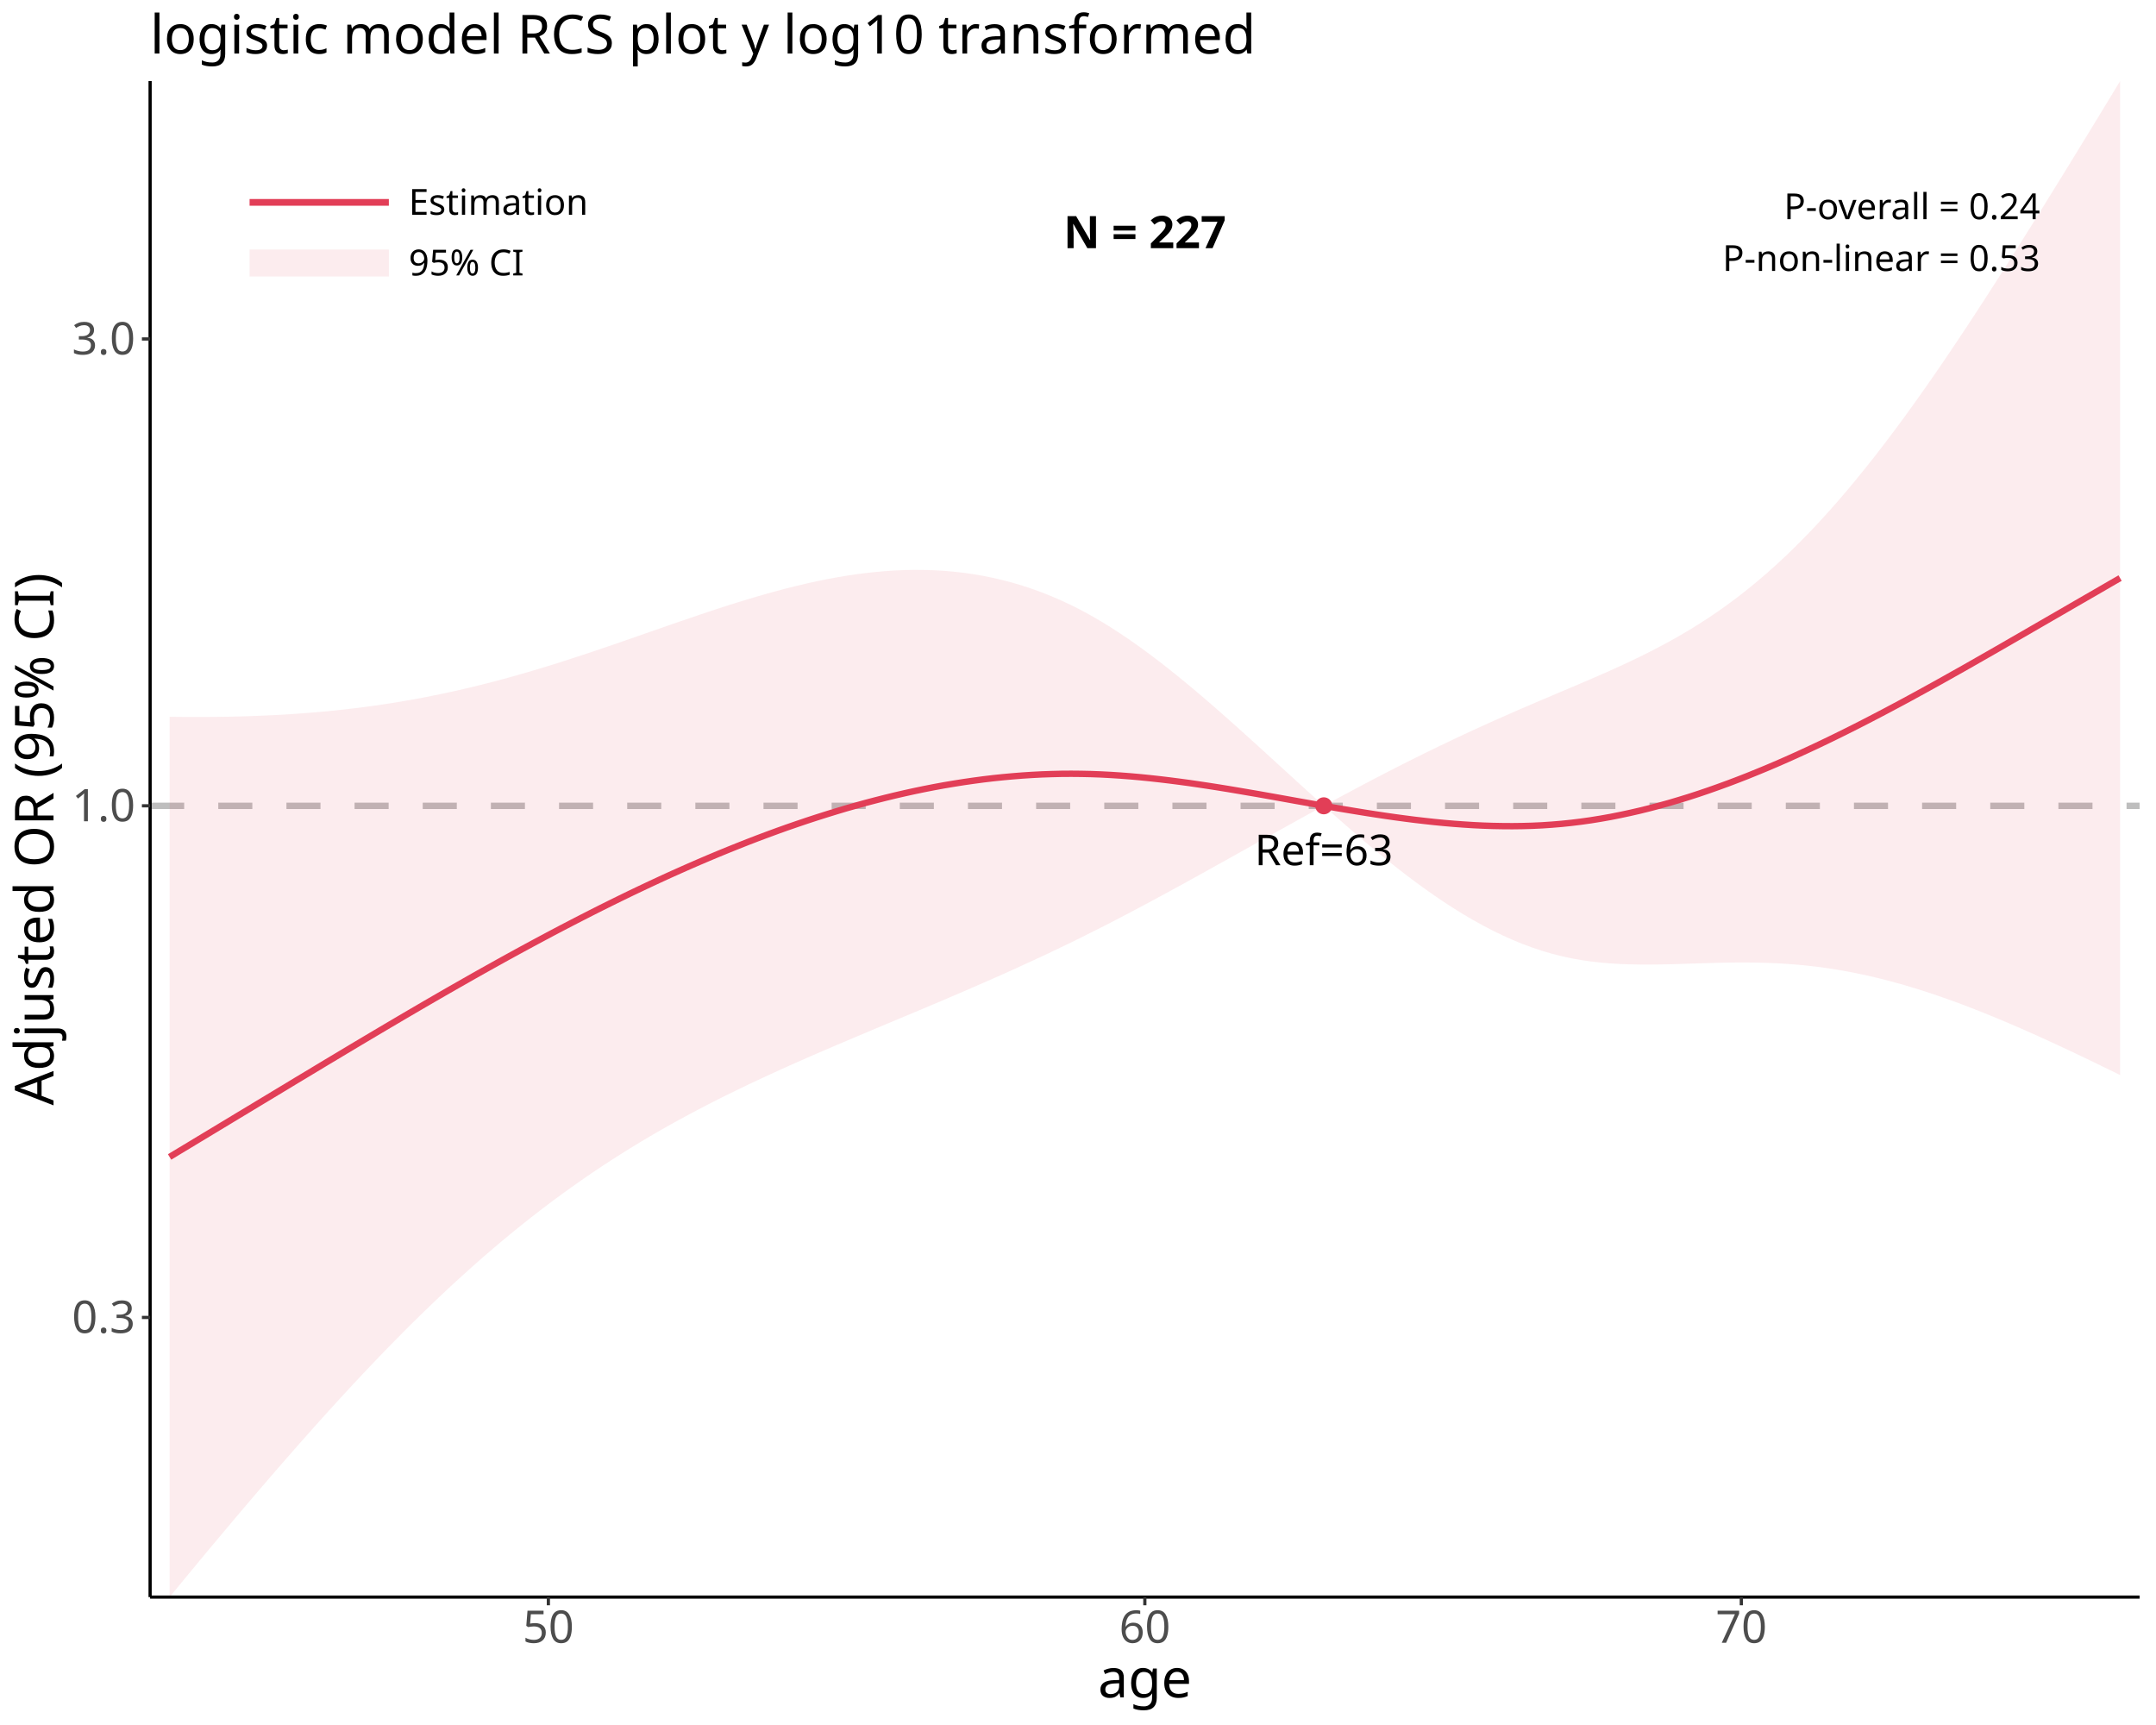
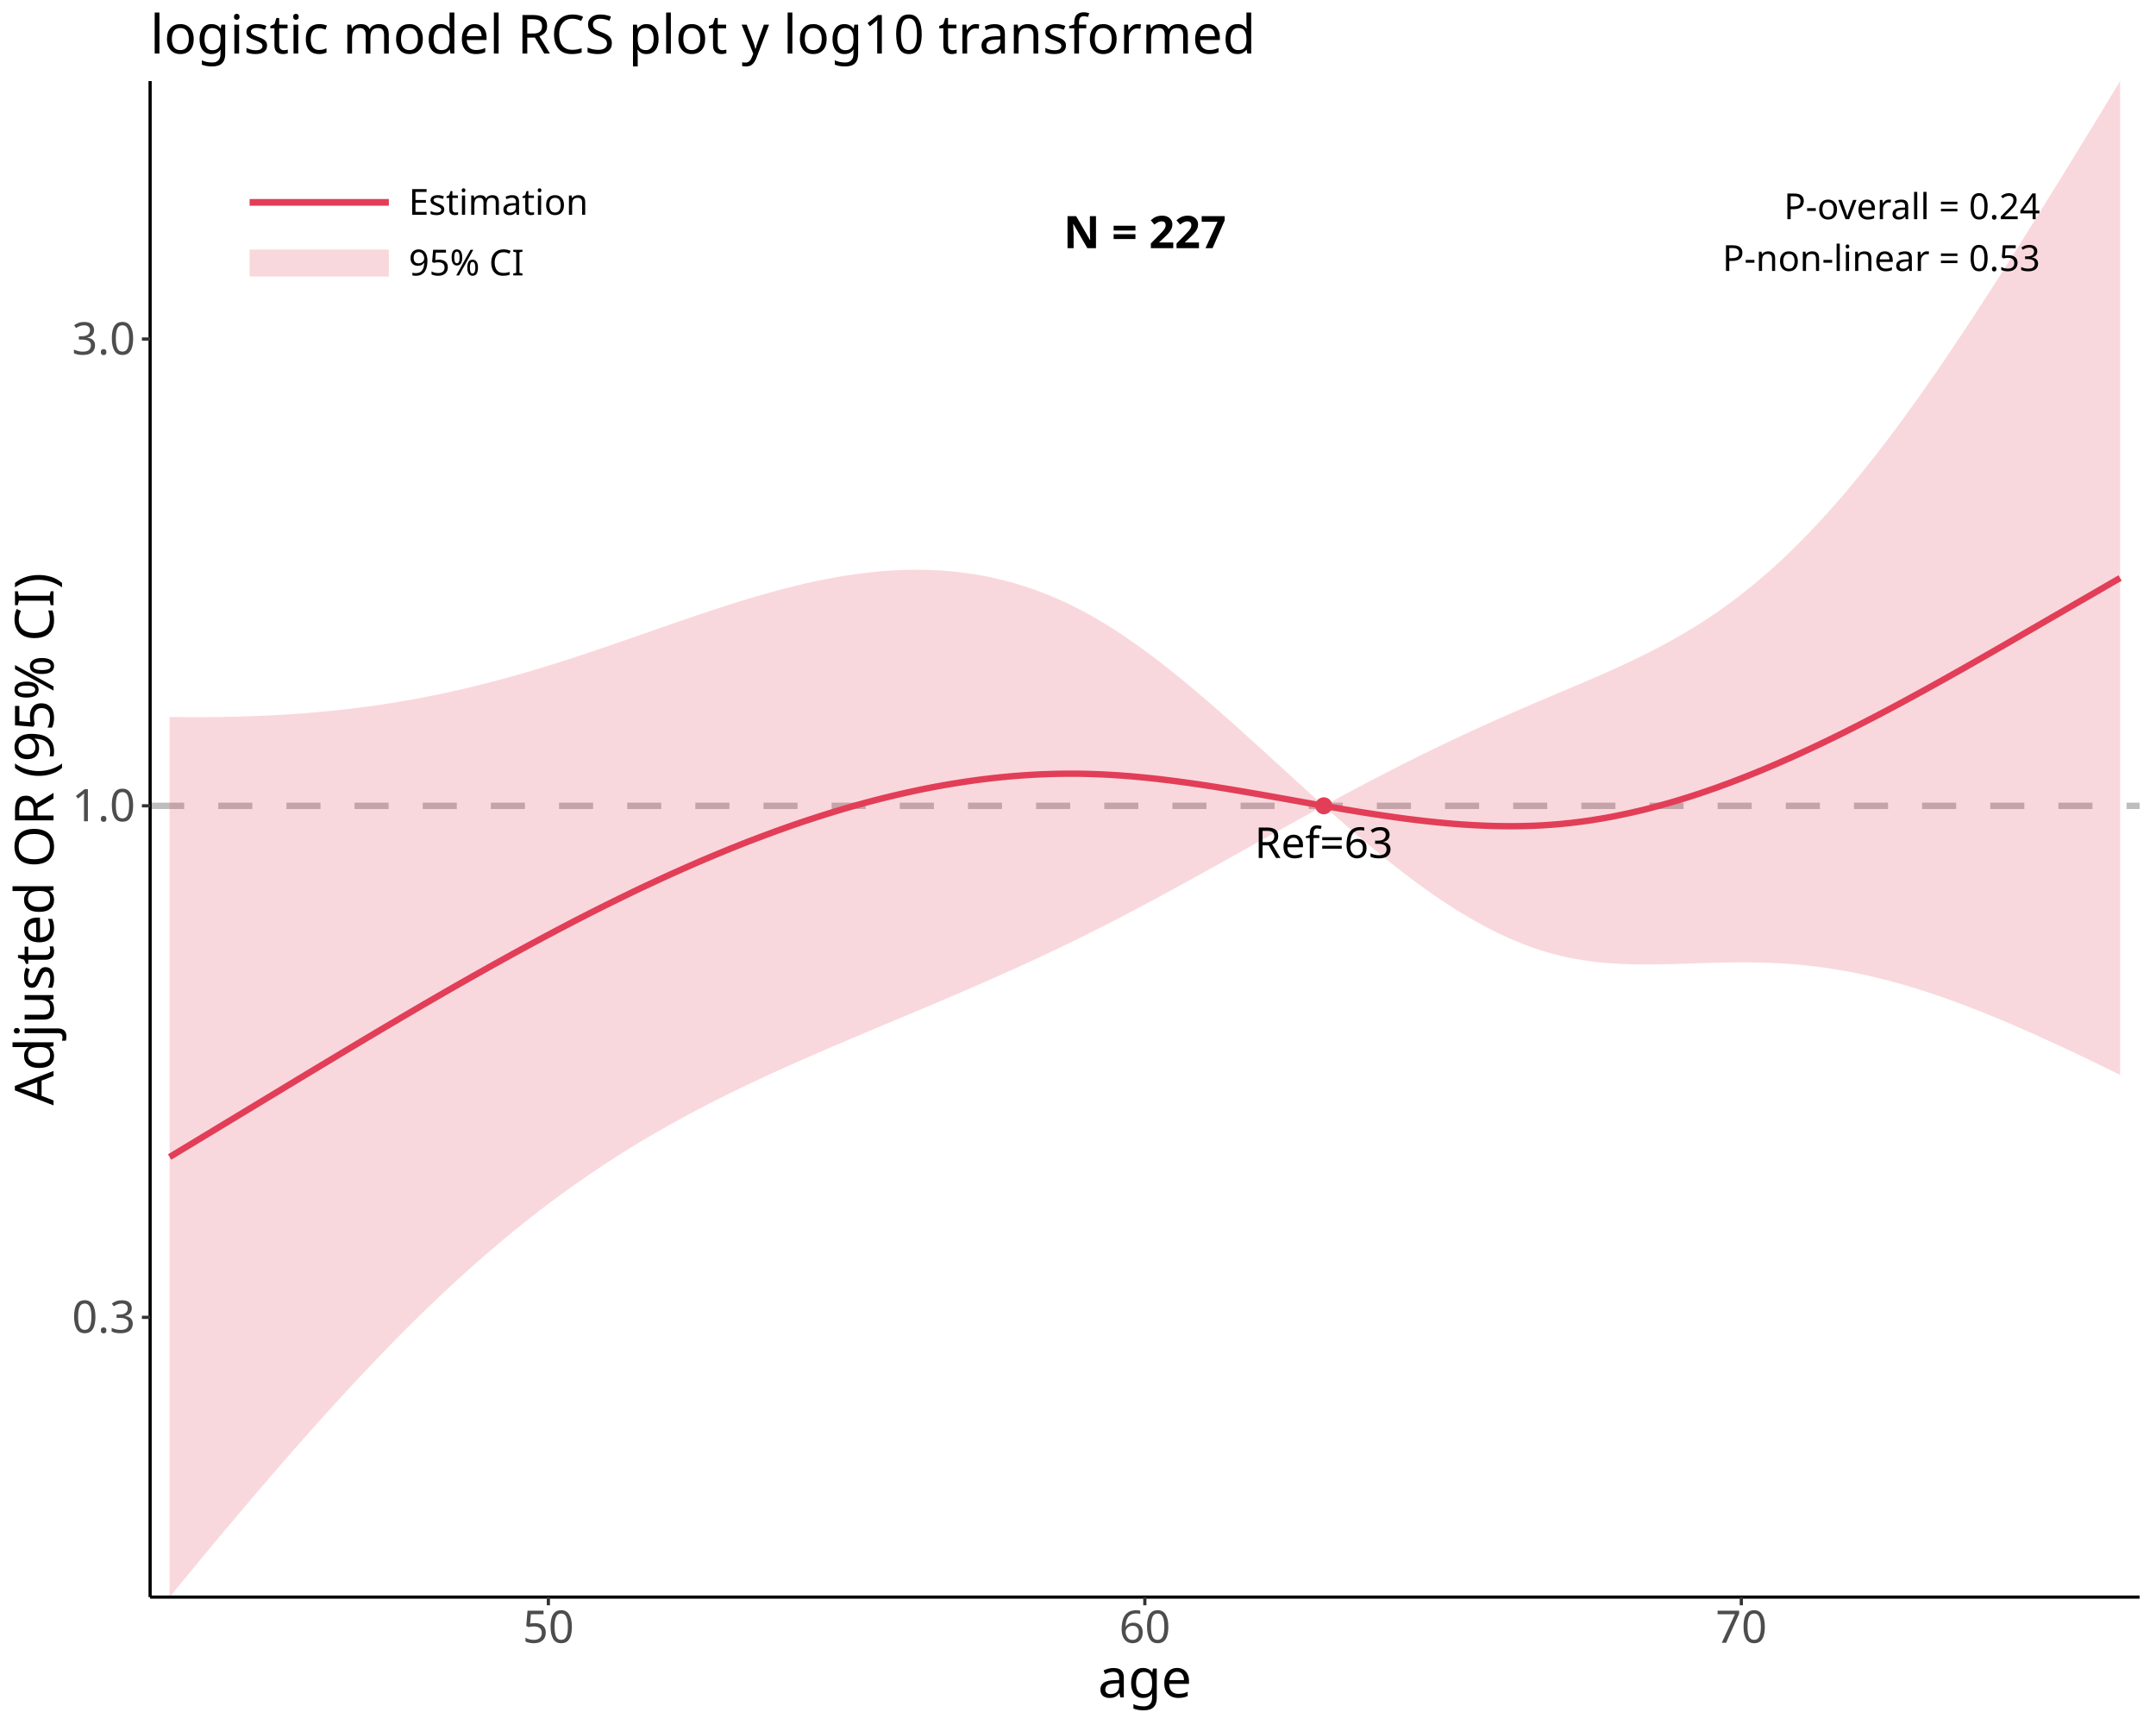
<svg xmlns="http://www.w3.org/2000/svg" class="svglite" data-engine-version="2.0" width="720.00pt" height="576.00pt" viewBox="0 0 720.00 576.00">
  <defs>
    <style type="text/css">
    .svglite line, .svglite polyline, .svglite polygon, .svglite path, .svglite rect, .svglite circle {
      fill: none;
      stroke: #000000;
      stroke-linecap: round;
      stroke-linejoin: round;
      stroke-miterlimit: 10.00;
    }
  </style>
  </defs>
  <rect width="100%" height="100%" style="stroke: none; fill: #FFFFFF;" />
  <defs>
    <clipPath id="cpMC4wMHw3MjAuMDB8MC4wMHw1NzYuMDA=">
      <rect x="0.00" y="0.00" width="720.00" height="576.00" />
    </clipPath>
  </defs>
  <g clip-path="url(#cpMC4wMHw3MjAuMDB8MC4wMHw1NzYuMDA=)">
    <rect x="0" y="0.00" width="720.00" height="576.00" style="stroke-width: 1.07; stroke: #FFFFFF; fill: #FFFFFF;" />
  </g>
  <defs>
    <clipPath id="cpNTAuMTN8NzE0LjUyfDI3LjA4fDUzMy4yOQ==">
      <rect x="50.13" y="27.08" width="664.39" height="506.20" />
    </clipPath>
  </defs>
  <g clip-path="url(#cpNTAuMTN8NzE0LjUyfDI3LjA4fDUzMy4yOQ==)">
    <rect x="50.13" y="27.08" width="664.39" height="506.20" style="stroke-width: 1.07; stroke: none; fill: #FFFFFF;" />
    <line x1="50.13" y1="269.07" x2="714.52" y2="269.07" style="stroke-width: 2.13; stroke: #BEBEBE; stroke-dasharray: 11.38,11.38; stroke-linecap: butt;" />
    <circle cx="442.08" cy="269.07" r="2.49" style="stroke-width: 0.71; stroke: #E23E57; fill: #E23E57;" />
-     <polygon points="56.64,239.35 59.91,239.39 63.19,239.41 66.46,239.41 69.73,239.40 73.01,239.37 76.28,239.32 79.55,239.24 82.83,239.15 86.10,239.03 89.37,238.89 92.65,238.73 95.92,238.54 99.19,238.32 102.47,238.08 105.74,237.81 109.01,237.52 112.29,237.19 115.56,236.83 118.83,236.45 122.11,236.03 125.38,235.58 128.65,235.10 131.93,234.59 135.20,234.04 138.47,233.46 141.74,232.85 145.02,232.20 148.29,231.53 151.56,230.82 154.84,230.07 158.11,229.30 161.38,228.49 164.66,227.65 167.93,226.78 171.20,225.88 174.48,224.95 177.75,223.99 181.02,223.01 184.30,222.01 187.57,220.98 190.84,219.92 194.12,218.85 197.39,217.77 200.66,216.66 203.94,215.55 207.21,214.42 210.48,213.29 213.75,212.15 217.03,211.00 220.30,209.86 223.57,208.72 226.85,207.59 230.12,206.47 233.39,205.36 236.67,204.26 239.94,203.18 243.21,202.12 246.49,201.09 249.76,200.09 253.03,199.12 256.31,198.18 259.58,197.28 262.85,196.42 266.13,195.60 269.40,194.83 272.67,194.11 275.95,193.44 279.22,192.83 282.49,192.27 285.77,191.78 289.04,191.36 292.31,191.00 295.58,190.71 298.86,190.49 302.13,190.35 305.40,190.29 308.68,190.32 311.95,190.42 315.22,190.61 318.50,190.89 321.77,191.26 325.04,191.73 328.32,192.29 331.59,192.95 334.86,193.72 338.14,194.58 341.41,195.56 344.68,196.64 347.96,197.83 351.23,199.13 354.50,200.55 357.78,202.09 361.05,203.75 364.32,205.53 367.59,207.42 370.87,209.43 374.14,211.55 377.41,213.76 380.69,216.08 383.96,218.48 387.23,220.96 390.51,223.52 393.78,226.15 397.05,228.84 400.33,231.59 403.60,234.39 406.87,237.24 410.15,240.13 413.42,243.05 416.69,245.99 419.97,248.96 423.24,251.94 426.51,254.93 429.79,257.92 433.06,260.91 436.33,263.88 439.61,266.84 442.88,268.64 446.15,266.86 449.42,265.10 452.70,263.35 455.97,261.62 459.24,259.90 462.52,258.20 465.79,256.52 469.06,254.86 472.34,253.22 475.61,251.60 478.88,250.00 482.16,248.42 485.43,246.86 488.70,245.32 491.98,243.80 495.25,242.31 498.52,240.83 501.80,239.38 505.07,237.94 508.34,236.51 511.62,235.10 514.89,233.71 518.16,232.32 521.43,230.93 524.71,229.55 527.98,228.15 531.25,226.75 534.53,225.33 537.80,223.88 541.07,222.40 544.35,220.87 547.62,219.30 550.89,217.67 554.17,215.98 557.44,214.22 560.71,212.38 563.99,210.45 567.26,208.43 570.53,206.32 573.81,204.10 577.08,201.77 580.35,199.33 583.63,196.76 586.90,194.08 590.17,191.28 593.45,188.34 596.72,185.29 599.99,182.10 603.26,178.79 606.54,175.36 609.81,171.80 613.08,168.12 616.36,164.32 619.63,160.40 622.90,156.37 626.18,152.24 629.45,148.00 632.72,143.66 636.00,139.22 639.27,134.69 642.54,130.08 645.82,125.39 649.09,120.62 652.36,115.78 655.64,110.87 658.91,105.90 662.18,100.88 665.46,95.80 668.73,90.68 672.00,85.52 675.27,80.32 678.55,75.09 681.82,69.83 685.09,64.55 688.37,59.25 691.64,53.93 694.91,48.59 698.19,43.24 701.46,37.87 704.73,32.48 708.01,27.08 708.01,358.98 704.73,357.37 701.46,355.77 698.19,354.18 694.91,352.61 691.64,351.06 688.37,349.52 685.09,348.01 681.82,346.51 678.55,345.04 675.27,343.59 672.00,342.17 668.73,340.78 665.46,339.42 662.18,338.09 658.91,336.80 655.64,335.54 652.36,334.33 649.09,333.16 645.82,332.03 642.54,330.96 639.27,329.93 636.00,328.95 632.72,328.03 629.45,327.16 626.18,326.35 622.90,325.60 619.63,324.91 616.36,324.29 613.08,323.72 609.81,323.22 606.54,322.79 603.26,322.41 599.99,322.10 596.72,321.85 593.45,321.65 590.17,321.52 586.90,321.43 583.63,321.39 580.35,321.39 577.08,321.42 573.81,321.49 570.53,321.58 567.26,321.68 563.99,321.78 560.71,321.89 557.44,321.98 554.17,322.05 550.89,322.08 547.62,322.07 544.35,322.01 541.07,321.89 537.80,321.69 534.53,321.41 531.25,321.04 527.98,320.57 524.71,319.98 521.43,319.27 518.16,318.43 514.89,317.47 511.62,316.37 508.34,315.15 505.07,313.80 501.80,312.33 498.52,310.75 495.25,309.04 491.98,307.23 488.70,305.31 485.43,303.28 482.16,301.16 478.88,298.94 475.61,296.63 472.34,294.24 469.06,291.76 465.79,289.22 462.52,286.60 459.24,283.92 455.97,281.19 452.70,278.40 449.42,275.56 446.15,272.69 442.88,269.78 439.61,270.42 436.33,272.22 433.06,274.02 429.79,275.84 426.51,277.66 423.24,279.48 419.97,281.31 416.69,283.14 413.42,284.97 410.15,286.80 406.87,288.62 403.60,290.44 400.33,292.26 397.05,294.07 393.78,295.87 390.51,297.65 387.23,299.43 383.96,301.20 380.69,302.94 377.41,304.68 374.14,306.39 370.87,308.09 367.59,309.76 364.32,311.41 361.05,313.04 357.78,314.65 354.50,316.23 351.23,317.80 347.96,319.34 344.68,320.86 341.41,322.36 338.14,323.85 334.86,325.32 331.59,326.77 328.32,328.21 325.04,329.64 321.77,331.06 318.50,332.46 315.22,333.86 311.95,335.25 308.68,336.63 305.40,338.01 302.13,339.38 298.86,340.75 295.58,342.12 292.31,343.50 289.04,344.87 285.77,346.25 282.49,347.64 279.22,349.03 275.95,350.43 272.67,351.84 269.40,353.27 266.13,354.71 262.85,356.17 259.58,357.65 256.31,359.15 253.03,360.67 249.76,362.21 246.49,363.79 243.21,365.39 239.94,367.02 236.67,368.68 233.39,370.38 230.12,372.12 226.85,373.89 223.57,375.70 220.30,377.56 217.03,379.46 213.75,381.41 210.48,383.40 207.21,385.44 203.94,387.53 200.66,389.68 197.39,391.87 194.12,394.12 190.84,396.43 187.57,398.79 184.30,401.20 181.02,403.68 177.75,406.21 174.48,408.80 171.20,411.45 167.93,414.15 164.66,416.91 161.38,419.73 158.11,422.61 154.84,425.55 151.56,428.53 148.29,431.58 145.02,434.68 141.74,437.83 138.47,441.03 135.20,444.28 131.93,447.59 128.65,450.94 125.38,454.33 122.11,457.77 118.83,461.26 115.56,464.78 112.29,468.35 109.01,471.95 105.74,475.58 102.47,479.26 99.19,482.96 95.92,486.69 92.65,490.45 89.37,494.24 86.10,498.05 82.83,501.88 79.55,505.74 76.28,509.62 73.01,513.52 69.73,517.43 66.46,521.37 63.19,525.33 59.91,529.30 56.64,533.29 " style="stroke-width: 0.00; stroke: none; stroke-linecap: butt; fill: #E23E57; fill-opacity: 0.10;" />
-     <polyline points="56.64,239.35 59.91,239.39 63.19,239.41 66.46,239.41 69.73,239.40 73.01,239.37 76.28,239.32 79.55,239.24 82.83,239.15 86.10,239.03 89.37,238.89 92.65,238.73 95.92,238.54 99.19,238.32 102.47,238.08 105.74,237.81 109.01,237.52 112.29,237.19 115.56,236.83 118.83,236.45 122.11,236.03 125.38,235.58 128.65,235.10 131.93,234.59 135.20,234.04 138.47,233.46 141.74,232.85 145.02,232.20 148.29,231.53 151.56,230.82 154.84,230.07 158.11,229.30 161.38,228.49 164.66,227.65 167.93,226.78 171.20,225.88 174.48,224.95 177.75,223.99 181.02,223.01 184.30,222.01 187.57,220.98 190.84,219.92 194.12,218.85 197.39,217.77 200.66,216.66 203.94,215.55 207.21,214.42 210.48,213.29 213.75,212.15 217.03,211.00 220.30,209.86 223.57,208.72 226.85,207.59 230.12,206.47 233.39,205.36 236.67,204.26 239.94,203.18 243.21,202.12 246.49,201.09 249.76,200.09 253.03,199.12 256.31,198.18 259.58,197.28 262.85,196.42 266.13,195.60 269.40,194.83 272.67,194.11 275.95,193.44 279.22,192.83 282.49,192.27 285.77,191.78 289.04,191.36 292.31,191.00 295.58,190.71 298.86,190.49 302.13,190.35 305.40,190.29 308.68,190.32 311.95,190.42 315.22,190.61 318.50,190.89 321.77,191.26 325.04,191.73 328.32,192.29 331.59,192.95 334.86,193.72 338.14,194.58 341.41,195.56 344.68,196.64 347.96,197.83 351.23,199.13 354.50,200.55 357.78,202.09 361.05,203.75 364.32,205.53 367.59,207.42 370.87,209.43 374.14,211.55 377.41,213.76 380.69,216.08 383.96,218.48 387.23,220.96 390.51,223.52 393.78,226.15 397.05,228.84 400.33,231.59 403.60,234.39 406.87,237.24 410.15,240.13 413.42,243.05 416.69,245.99 419.97,248.96 423.24,251.94 426.51,254.93 429.79,257.92 433.06,260.91 436.33,263.88 439.61,266.84 442.88,268.64 446.15,266.86 449.42,265.10 452.70,263.35 455.97,261.62 459.24,259.90 462.52,258.20 465.79,256.52 469.06,254.86 472.34,253.22 475.61,251.60 478.88,250.00 482.16,248.42 485.43,246.86 488.70,245.32 491.98,243.80 495.25,242.31 498.52,240.83 501.80,239.38 505.07,237.94 508.34,236.51 511.62,235.10 514.89,233.71 518.16,232.32 521.43,230.93 524.71,229.55 527.98,228.15 531.25,226.75 534.53,225.33 537.80,223.88 541.07,222.40 544.35,220.87 547.62,219.30 550.89,217.67 554.17,215.98 557.44,214.22 560.71,212.38 563.99,210.45 567.26,208.43 570.53,206.32 573.81,204.10 577.08,201.77 580.35,199.33 583.63,196.76 586.90,194.08 590.17,191.28 593.45,188.34 596.72,185.29 599.99,182.10 603.26,178.79 606.54,175.36 609.81,171.80 613.08,168.12 616.36,164.32 619.63,160.40 622.90,156.37 626.18,152.24 629.45,148.00 632.72,143.66 636.00,139.22 639.27,134.69 642.54,130.08 645.82,125.39 649.09,120.62 652.36,115.78 655.64,110.87 658.91,105.90 662.18,100.88 665.46,95.80 668.73,90.68 672.00,85.52 675.27,80.32 678.55,75.09 681.82,69.83 685.09,64.55 688.37,59.25 691.64,53.93 694.91,48.59 698.19,43.24 701.46,37.87 704.73,32.48 708.01,27.08 " style="stroke-width: 1.07; stroke: none; stroke-linecap: butt;" />
-     <polyline points="708.01,358.98 704.73,357.37 701.46,355.77 698.19,354.18 694.91,352.61 691.64,351.06 688.37,349.52 685.09,348.01 681.82,346.51 678.55,345.04 675.27,343.59 672.00,342.17 668.73,340.78 665.46,339.42 662.18,338.09 658.91,336.80 655.64,335.54 652.36,334.33 649.09,333.16 645.82,332.03 642.54,330.96 639.27,329.93 636.00,328.95 632.72,328.03 629.45,327.16 626.18,326.35 622.90,325.60 619.63,324.91 616.36,324.29 613.08,323.72 609.81,323.22 606.54,322.79 603.26,322.41 599.99,322.10 596.72,321.85 593.45,321.65 590.17,321.52 586.90,321.43 583.63,321.39 580.35,321.39 577.08,321.42 573.81,321.49 570.53,321.58 567.26,321.68 563.99,321.78 560.71,321.89 557.44,321.98 554.17,322.05 550.89,322.08 547.62,322.07 544.35,322.01 541.07,321.89 537.80,321.69 534.53,321.41 531.25,321.04 527.98,320.57 524.71,319.98 521.43,319.27 518.16,318.43 514.89,317.47 511.62,316.37 508.34,315.15 505.07,313.80 501.80,312.33 498.52,310.75 495.25,309.04 491.98,307.23 488.70,305.31 485.43,303.28 482.16,301.16 478.88,298.94 475.61,296.63 472.34,294.24 469.06,291.76 465.79,289.22 462.52,286.60 459.24,283.92 455.97,281.19 452.70,278.40 449.42,275.56 446.15,272.69 442.88,269.78 439.61,270.42 436.33,272.22 433.06,274.02 429.79,275.84 426.51,277.66 423.24,279.48 419.97,281.31 416.69,283.14 413.42,284.97 410.15,286.80 406.87,288.62 403.60,290.44 400.33,292.26 397.05,294.07 393.78,295.87 390.51,297.65 387.23,299.43 383.96,301.20 380.69,302.94 377.41,304.68 374.14,306.39 370.87,308.09 367.59,309.76 364.32,311.41 361.05,313.04 357.78,314.65 354.50,316.23 351.23,317.80 347.96,319.34 344.68,320.86 341.41,322.36 338.14,323.85 334.86,325.32 331.59,326.77 328.32,328.21 325.04,329.64 321.77,331.06 318.50,332.46 315.22,333.86 311.95,335.25 308.68,336.63 305.40,338.01 302.13,339.38 298.86,340.75 295.58,342.12 292.31,343.50 289.04,344.87 285.77,346.25 282.49,347.64 279.22,349.03 275.95,350.43 272.67,351.84 269.40,353.27 266.13,354.71 262.85,356.17 259.58,357.65 256.31,359.15 253.03,360.67 249.76,362.21 246.49,363.79 243.21,365.39 239.94,367.02 236.67,368.68 233.39,370.38 230.12,372.12 226.85,373.89 223.57,375.70 220.30,377.56 217.03,379.46 213.75,381.41 210.48,383.40 207.21,385.44 203.94,387.53 200.66,389.68 197.39,391.87 194.12,394.12 190.84,396.43 187.57,398.79 184.30,401.20 181.02,403.68 177.75,406.21 174.48,408.80 171.20,411.45 167.93,414.15 164.66,416.91 161.38,419.73 158.11,422.61 154.84,425.55 151.56,428.53 148.29,431.58 145.02,434.68 141.74,437.83 138.47,441.03 135.20,444.28 131.93,447.59 128.65,450.94 125.38,454.33 122.11,457.77 118.83,461.26 115.56,464.78 112.29,468.35 109.01,471.95 105.74,475.58 102.47,479.26 99.19,482.96 95.92,486.69 92.65,490.45 89.37,494.24 86.10,498.05 82.83,501.88 79.55,505.74 76.28,509.62 73.01,513.52 69.73,517.43 66.46,521.37 63.19,525.33 59.91,529.30 56.64,533.29 " style="stroke-width: 1.07; stroke: none; stroke-linecap: butt;" />
-     <text x="442.08" y="288.91" text-anchor="middle" style="font-size: 14.23px; font-family: sans;" textLength="46.28px" lengthAdjust="spacingAndGlyphs">Ref=63</text>
-     <polyline points="56.64,386.32 59.91,384.34 63.19,382.37 66.46,380.39 69.73,378.42 73.01,376.44 76.28,374.47 79.55,372.49 82.83,370.52 86.10,368.54 89.37,366.57 92.65,364.59 95.92,362.62 99.19,360.64 102.47,358.67 105.74,356.70 109.01,354.73 112.29,352.77 115.56,350.81 118.83,348.85 122.11,346.90 125.38,344.96 128.65,343.02 131.93,341.09 135.20,339.16 138.47,337.25 141.74,335.34 145.02,333.44 148.29,331.55 151.56,329.68 154.84,327.81 158.11,325.95 161.38,324.11 164.66,322.28 167.93,320.46 171.20,318.66 174.48,316.87 177.75,315.10 181.02,313.35 184.30,311.60 187.57,309.88 190.84,308.18 194.12,306.49 197.39,304.82 200.66,303.17 203.94,301.54 207.21,299.93 210.48,298.34 213.75,296.78 217.03,295.23 220.30,293.71 223.57,292.21 226.85,290.74 230.12,289.29 233.39,287.87 236.67,286.47 239.94,285.10 243.21,283.76 246.49,282.44 249.76,281.15 253.03,279.89 256.31,278.66 259.58,277.46 262.85,276.29 266.13,275.16 269.40,274.05 272.67,272.98 275.95,271.94 279.22,270.93 282.49,269.95 285.77,269.02 289.04,268.11 292.31,267.25 295.58,266.42 298.86,265.62 302.13,264.87 305.40,264.15 308.68,263.47 311.95,262.83 315.22,262.23 318.50,261.68 321.77,261.16 325.04,260.69 328.32,260.25 331.59,259.86 334.86,259.52 338.14,259.22 341.41,258.96 344.68,258.75 347.96,258.58 351.23,258.47 354.50,258.39 357.78,258.37 361.05,258.40 364.32,258.47 367.59,258.59 370.87,258.76 374.14,258.97 377.41,259.22 380.69,259.51 383.96,259.84 387.23,260.20 390.51,260.59 393.78,261.01 397.05,261.45 400.33,261.93 403.60,262.42 406.87,262.93 410.15,263.46 413.42,264.01 416.69,264.57 419.97,265.13 423.24,265.71 426.51,266.29 429.79,266.88 433.06,267.47 436.33,268.05 439.61,268.63 442.88,269.21 446.15,269.78 449.42,270.33 452.70,270.87 455.97,271.40 459.24,271.91 462.52,272.40 465.79,272.87 469.06,273.31 472.34,273.73 475.61,274.11 478.88,274.47 482.16,274.79 485.43,275.07 488.70,275.31 491.98,275.52 495.25,275.68 498.52,275.79 501.80,275.85 505.07,275.87 508.34,275.83 511.62,275.74 514.89,275.59 518.16,275.37 521.43,275.10 524.71,274.76 527.98,274.36 531.25,273.90 534.53,273.37 537.80,272.79 541.07,272.14 544.35,271.44 547.62,270.69 550.89,269.88 554.17,269.01 557.44,268.10 560.71,267.13 563.99,266.12 567.26,265.06 570.53,263.95 573.81,262.79 577.08,261.60 580.35,260.36 583.63,259.08 586.90,257.75 590.17,256.40 593.45,255.00 596.72,253.57 599.99,252.10 603.26,250.60 606.54,249.07 609.81,247.51 613.08,245.92 616.36,244.30 619.63,242.66 622.90,240.99 626.18,239.29 629.45,237.58 632.72,235.84 636.00,234.09 639.27,232.31 642.54,230.52 645.82,228.71 649.09,226.89 652.36,225.05 655.64,223.21 658.91,221.35 662.18,219.48 665.46,217.61 668.73,215.73 672.00,213.84 675.27,211.96 678.55,210.06 681.82,208.17 685.09,206.28 688.37,204.39 691.64,202.49 694.91,200.60 698.19,198.71 701.46,196.82 704.73,194.92 708.01,193.03 " style="stroke-width: 2.13; stroke: #E23E57; stroke-linecap: butt;" />
-     <text x="382.32" y="82.87" text-anchor="middle" style="font-size: 15.00px; font-weight: bold; font-family: sans;" textLength="52.97px" lengthAdjust="spacingAndGlyphs">N = 227</text>
+     <polygon points="56.64,239.41 59.91,239.44 63.19,239.46 66.46,239.46 69.73,239.45 73.01,239.41 76.28,239.36 79.55,239.28 82.83,239.18 86.10,239.06 89.37,238.92 92.65,238.75 95.92,238.56 99.19,238.34 102.47,238.09 105.74,237.82 109.01,237.51 112.29,237.18 115.56,236.82 118.83,236.43 122.11,236.01 125.38,235.55 128.65,235.07 131.93,234.55 135.20,234.00 138.47,233.42 141.74,232.80 145.02,232.15 148.29,231.47 151.56,230.75 154.84,230.01 158.11,229.22 161.38,228.41 164.66,227.57 167.93,226.70 171.20,225.79 174.48,224.86 177.75,223.90 181.02,222.92 184.30,221.91 187.57,220.87 190.84,219.82 194.12,218.75 197.39,217.66 200.66,216.55 203.94,215.43 207.21,214.31 210.48,213.17 213.75,212.03 217.03,210.89 220.30,209.75 223.57,208.61 226.85,207.47 230.12,206.35 233.39,205.24 236.67,204.14 239.94,203.07 243.21,202.01 246.49,200.98 249.76,199.98 253.03,199.01 256.31,198.07 259.58,197.17 262.85,196.32 266.13,195.50 269.40,194.73 272.67,194.02 275.95,193.35 279.22,192.74 282.49,192.19 285.77,191.70 289.04,191.28 292.31,190.93 295.58,190.64 298.86,190.43 302.13,190.29 305.40,190.24 308.68,190.26 311.95,190.37 315.22,190.56 318.50,190.85 321.77,191.22 325.04,191.69 328.32,192.26 331.59,192.92 334.86,193.69 338.14,194.56 341.41,195.54 344.68,196.62 347.96,197.82 351.23,199.12 354.50,200.55 357.78,202.08 361.05,203.74 364.32,205.52 367.59,207.42 370.87,209.43 374.14,211.55 377.41,213.77 380.69,216.08 383.96,218.48 387.23,220.96 390.51,223.52 393.78,226.15 397.05,228.85 400.33,231.60 403.60,234.40 406.87,237.25 410.15,240.14 413.42,243.05 416.69,246.00 419.97,248.97 423.24,251.95 426.51,254.93 429.79,257.92 433.06,260.91 436.33,263.88 439.61,266.84 442.88,268.63 446.15,266.86 449.42,265.10 452.70,263.36 455.97,261.63 459.24,259.92 462.52,258.22 465.79,256.54 469.06,254.88 472.34,253.24 475.61,251.62 478.88,250.03 482.16,248.45 485.43,246.89 488.70,245.36 491.98,243.84 495.25,242.35 498.52,240.88 501.80,239.42 505.07,237.99 508.34,236.56 511.62,235.16 514.89,233.76 518.16,232.37 521.43,230.99 524.71,229.60 527.98,228.21 531.25,226.81 534.53,225.39 537.80,223.94 541.07,222.46 544.35,220.93 547.62,219.36 550.89,217.73 554.17,216.04 557.44,214.27 560.71,212.43 563.99,210.50 567.26,208.48 570.53,206.37 573.81,204.15 577.08,201.81 580.35,199.37 583.63,196.81 586.90,194.12 590.17,191.31 593.45,188.38 596.72,185.32 599.99,182.13 603.26,178.82 606.54,175.38 609.81,171.82 613.08,168.14 616.36,164.34 619.63,160.42 622.90,156.39 626.18,152.25 629.45,148.01 632.72,143.67 636.00,139.23 639.27,134.71 642.54,130.09 645.82,125.40 649.09,120.63 652.36,115.78 655.64,110.88 658.91,105.91 662.18,100.88 665.46,95.81 668.73,90.68 672.00,85.52 675.27,80.32 678.55,75.09 681.82,69.83 685.09,64.55 688.37,59.25 691.64,53.93 694.91,48.59 698.19,43.24 701.46,37.87 704.73,32.48 708.01,27.08 708.01,358.93 704.73,357.32 701.46,355.72 698.19,354.13 694.91,352.57 691.64,351.02 688.37,349.48 685.09,347.97 681.82,346.47 678.55,345.00 675.27,343.56 672.00,342.14 668.73,340.75 665.46,339.39 662.18,338.06 658.91,336.77 655.64,335.52 652.36,334.30 649.09,333.13 645.82,332.01 642.54,330.93 639.27,329.90 636.00,328.92 632.72,328.00 629.45,327.14 626.18,326.33 622.90,325.58 619.63,324.89 616.36,324.26 613.08,323.70 609.81,323.20 606.54,322.76 603.26,322.39 599.99,322.07 596.72,321.82 593.45,321.63 590.17,321.49 586.90,321.40 583.63,321.35 580.35,321.35 577.08,321.39 573.81,321.45 570.53,321.54 567.26,321.64 563.99,321.75 560.71,321.85 557.44,321.94 554.17,322.01 550.89,322.04 547.62,322.03 544.35,321.97 541.07,321.85 537.80,321.66 534.53,321.38 531.25,321.00 527.98,320.53 524.71,319.94 521.43,319.23 518.16,318.40 514.89,317.43 511.62,316.34 508.34,315.12 505.07,313.77 501.80,312.30 498.52,310.72 495.25,309.02 491.98,307.20 488.70,305.28 485.43,303.26 482.16,301.14 478.88,298.92 475.61,296.61 472.34,294.22 469.06,291.75 465.79,289.20 462.52,286.59 459.24,283.91 455.97,281.18 452.70,278.39 449.42,275.56 446.15,272.69 442.88,269.78 439.61,270.42 436.33,272.21 433.06,274.01 429.79,275.82 426.51,277.64 423.24,279.46 419.97,281.29 416.69,283.11 413.42,284.94 410.15,286.76 406.87,288.59 403.60,290.41 400.33,292.22 397.05,294.02 393.78,295.82 390.51,297.61 387.23,299.38 383.96,301.14 380.69,302.89 377.41,304.62 374.14,306.33 370.87,308.03 367.59,309.70 364.32,311.35 361.05,312.98 357.78,314.59 354.50,316.17 351.23,317.73 347.96,319.27 344.68,320.79 341.41,322.30 338.14,323.78 334.86,325.25 331.59,326.70 328.32,328.14 325.04,329.57 321.77,330.99 318.50,332.39 315.22,333.79 311.95,335.18 308.68,336.56 305.40,337.94 302.13,339.31 298.86,340.68 295.58,342.05 292.31,343.43 289.04,344.80 285.77,346.18 282.49,347.57 279.22,348.96 275.95,350.36 272.67,351.78 269.40,353.21 266.13,354.65 262.85,356.11 259.58,357.58 256.31,359.08 253.03,360.60 249.76,362.15 246.49,363.72 243.21,365.32 239.94,366.95 236.67,368.62 233.39,370.31 230.12,372.05 226.85,373.82 223.57,375.63 220.30,377.49 217.03,379.39 213.75,381.33 210.48,383.32 207.21,385.36 203.94,387.45 200.66,389.60 197.39,391.79 194.12,394.04 190.84,396.34 187.57,398.70 184.30,401.12 181.02,403.59 177.75,406.12 174.48,408.71 171.20,411.35 167.93,414.06 164.66,416.82 161.38,419.64 158.11,422.51 154.84,425.45 151.56,428.44 148.29,431.48 145.02,434.58 141.74,437.73 138.47,440.93 135.20,444.18 131.93,447.49 128.65,450.84 125.38,454.24 122.11,457.68 118.83,461.16 115.56,464.69 112.29,468.26 109.01,471.86 105.74,475.50 102.47,479.18 99.19,482.88 95.92,486.62 92.65,490.38 89.37,494.18 86.10,497.99 82.83,501.83 79.55,505.70 76.28,509.58 73.01,513.48 69.73,517.41 66.46,521.35 63.19,525.31 59.91,529.29 56.64,533.29 " style="stroke-width: 0.00; stroke: none; stroke-linecap: butt; fill: #E23E57; fill-opacity: 0.20;" />
+     <polyline points="56.64,239.41 59.91,239.44 63.19,239.46 66.46,239.46 69.73,239.45 73.01,239.41 76.28,239.36 79.55,239.28 82.83,239.18 86.10,239.06 89.37,238.92 92.65,238.75 95.92,238.56 99.19,238.34 102.47,238.09 105.74,237.82 109.01,237.51 112.29,237.18 115.56,236.82 118.83,236.43 122.11,236.01 125.38,235.55 128.65,235.07 131.93,234.55 135.20,234.00 138.47,233.42 141.74,232.80 145.02,232.15 148.29,231.47 151.56,230.75 154.84,230.01 158.11,229.22 161.38,228.41 164.66,227.57 167.93,226.70 171.20,225.79 174.48,224.86 177.75,223.90 181.02,222.92 184.30,221.91 187.57,220.87 190.84,219.82 194.12,218.75 197.39,217.66 200.66,216.55 203.94,215.43 207.21,214.31 210.48,213.17 213.75,212.03 217.03,210.89 220.30,209.75 223.57,208.61 226.85,207.47 230.12,206.35 233.39,205.24 236.67,204.14 239.94,203.07 243.21,202.01 246.49,200.98 249.76,199.98 253.03,199.01 256.31,198.07 259.58,197.17 262.85,196.32 266.13,195.50 269.40,194.73 272.67,194.02 275.95,193.35 279.22,192.74 282.49,192.19 285.77,191.70 289.04,191.28 292.31,190.93 295.58,190.64 298.86,190.43 302.13,190.29 305.40,190.24 308.68,190.26 311.95,190.37 315.22,190.56 318.50,190.85 321.77,191.22 325.04,191.69 328.32,192.26 331.59,192.92 334.86,193.69 338.14,194.56 341.41,195.54 344.68,196.62 347.96,197.82 351.23,199.12 354.50,200.55 357.78,202.08 361.05,203.74 364.32,205.52 367.59,207.42 370.87,209.43 374.14,211.55 377.41,213.77 380.69,216.08 383.96,218.48 387.23,220.96 390.51,223.52 393.78,226.15 397.05,228.85 400.33,231.60 403.60,234.40 406.87,237.25 410.15,240.14 413.42,243.05 416.69,246.00 419.97,248.97 423.24,251.95 426.51,254.93 429.79,257.92 433.06,260.91 436.33,263.88 439.61,266.84 442.88,268.63 446.15,266.86 449.42,265.10 452.70,263.36 455.97,261.63 459.24,259.92 462.52,258.22 465.79,256.54 469.06,254.88 472.34,253.24 475.61,251.62 478.88,250.03 482.16,248.45 485.43,246.89 488.70,245.36 491.98,243.84 495.25,242.35 498.52,240.88 501.80,239.42 505.07,237.99 508.34,236.56 511.62,235.16 514.89,233.76 518.16,232.37 521.43,230.99 524.71,229.60 527.98,228.21 531.25,226.81 534.53,225.39 537.80,223.94 541.07,222.46 544.35,220.93 547.62,219.36 550.89,217.73 554.17,216.04 557.44,214.27 560.71,212.43 563.99,210.50 567.26,208.48 570.53,206.37 573.81,204.15 577.08,201.81 580.35,199.37 583.63,196.81 586.90,194.12 590.17,191.31 593.45,188.38 596.72,185.32 599.99,182.13 603.26,178.82 606.54,175.38 609.81,171.82 613.08,168.14 616.36,164.34 619.63,160.42 622.90,156.39 626.18,152.25 629.45,148.01 632.72,143.67 636.00,139.23 639.27,134.71 642.54,130.09 645.82,125.40 649.09,120.63 652.36,115.78 655.64,110.88 658.91,105.91 662.18,100.88 665.46,95.81 668.73,90.68 672.00,85.52 675.27,80.32 678.55,75.09 681.82,69.83 685.09,64.55 688.37,59.25 691.64,53.93 694.91,48.59 698.19,43.24 701.46,37.87 704.73,32.48 708.01,27.08 " style="stroke-width: 1.07; stroke: none; stroke-linecap: butt;" />
+     <polyline points="708.01,358.93 704.73,357.32 701.46,355.72 698.19,354.13 694.91,352.57 691.64,351.02 688.37,349.48 685.09,347.97 681.82,346.47 678.55,345.00 675.27,343.56 672.00,342.14 668.73,340.75 665.46,339.39 662.18,338.06 658.91,336.77 655.64,335.52 652.36,334.30 649.09,333.13 645.82,332.01 642.54,330.93 639.27,329.90 636.00,328.92 632.72,328.00 629.45,327.14 626.18,326.33 622.90,325.58 619.63,324.89 616.36,324.26 613.08,323.70 609.81,323.20 606.54,322.76 603.26,322.39 599.99,322.07 596.72,321.82 593.45,321.63 590.17,321.49 586.90,321.40 583.63,321.35 580.35,321.35 577.08,321.39 573.81,321.45 570.53,321.54 567.26,321.64 563.99,321.75 560.71,321.85 557.44,321.94 554.17,322.01 550.89,322.04 547.62,322.03 544.35,321.97 541.07,321.85 537.80,321.66 534.53,321.38 531.25,321.00 527.98,320.53 524.71,319.94 521.43,319.23 518.16,318.40 514.89,317.43 511.62,316.34 508.34,315.12 505.07,313.77 501.80,312.30 498.52,310.72 495.25,309.02 491.98,307.20 488.70,305.28 485.43,303.26 482.16,301.14 478.88,298.92 475.61,296.61 472.34,294.22 469.06,291.75 465.79,289.20 462.52,286.59 459.24,283.91 455.97,281.18 452.70,278.39 449.42,275.56 446.15,272.69 442.88,269.78 439.61,270.42 436.33,272.21 433.06,274.01 429.79,275.82 426.51,277.64 423.24,279.46 419.97,281.29 416.69,283.11 413.42,284.94 410.15,286.76 406.87,288.59 403.60,290.41 400.33,292.22 397.05,294.02 393.78,295.82 390.51,297.61 387.23,299.38 383.96,301.14 380.69,302.89 377.41,304.62 374.14,306.33 370.87,308.03 367.59,309.70 364.32,311.35 361.05,312.98 357.78,314.59 354.50,316.17 351.23,317.73 347.96,319.27 344.68,320.79 341.41,322.30 338.14,323.78 334.86,325.25 331.59,326.70 328.32,328.14 325.04,329.57 321.77,330.99 318.50,332.39 315.22,333.79 311.95,335.18 308.68,336.56 305.40,337.94 302.13,339.31 298.86,340.68 295.58,342.05 292.31,343.43 289.04,344.80 285.77,346.18 282.49,347.57 279.22,348.96 275.95,350.36 272.67,351.78 269.40,353.21 266.13,354.65 262.85,356.11 259.58,357.58 256.31,359.08 253.03,360.60 249.76,362.15 246.49,363.72 243.21,365.32 239.94,366.95 236.67,368.62 233.39,370.31 230.12,372.05 226.85,373.82 223.57,375.63 220.30,377.49 217.03,379.39 213.75,381.33 210.48,383.32 207.21,385.36 203.94,387.45 200.66,389.60 197.39,391.79 194.12,394.04 190.84,396.34 187.57,398.70 184.30,401.12 181.02,403.59 177.75,406.12 174.48,408.71 171.20,411.35 167.93,414.06 164.66,416.82 161.38,419.64 158.11,422.51 154.84,425.45 151.56,428.44 148.29,431.48 145.02,434.58 141.74,437.73 138.47,440.93 135.20,444.18 131.93,447.49 128.65,450.84 125.38,454.24 122.11,457.68 118.83,461.16 115.56,464.69 112.29,468.26 109.01,471.86 105.74,475.50 102.47,479.18 99.19,482.88 95.92,486.62 92.65,490.38 89.37,494.18 86.10,497.99 82.83,501.83 79.55,505.70 76.28,509.58 73.01,513.48 69.73,517.41 66.46,521.35 63.19,525.31 59.91,529.29 56.64,533.29 " style="stroke-width: 1.07; stroke: none; stroke-linecap: butt;" />
+     <polyline points="56.64,386.35 59.91,384.37 63.19,382.39 66.46,380.41 69.73,378.43 73.01,376.45 76.28,374.47 79.55,372.49 82.83,370.51 86.10,368.53 89.37,366.55 92.65,364.57 95.92,362.59 99.19,360.61 102.47,358.63 105.74,356.66 109.01,354.69 112.29,352.72 115.56,350.76 118.83,348.80 122.11,346.84 125.38,344.89 128.65,342.95 131.93,341.02 135.20,339.09 138.47,337.17 141.74,335.26 145.02,333.36 148.29,331.47 151.56,329.59 154.84,327.73 158.11,325.87 161.38,324.03 164.66,322.19 167.93,320.38 171.20,318.57 174.48,316.78 177.75,315.01 181.02,313.25 184.30,311.51 187.57,309.79 190.84,308.08 194.12,306.39 197.39,304.72 200.66,303.07 203.94,301.44 207.21,299.84 210.48,298.25 213.75,296.68 217.03,295.14 220.30,293.62 223.57,292.12 226.85,290.65 230.12,289.20 233.39,287.78 236.67,286.38 239.94,285.01 243.21,283.67 246.49,282.35 249.76,281.06 253.03,279.81 256.31,278.58 259.58,277.38 262.85,276.21 266.13,275.07 269.40,273.97 272.67,272.90 275.95,271.86 279.22,270.85 282.49,269.88 285.77,268.94 289.04,268.04 292.31,267.18 295.58,266.35 298.86,265.56 302.13,264.80 305.40,264.09 308.68,263.41 311.95,262.77 315.22,262.18 318.50,261.62 321.77,261.11 325.04,260.63 328.32,260.20 331.59,259.81 334.86,259.47 338.14,259.17 341.41,258.92 344.68,258.71 347.96,258.54 351.23,258.43 354.50,258.36 357.78,258.34 361.05,258.36 364.32,258.44 367.59,258.56 370.87,258.73 374.14,258.94 377.41,259.19 380.69,259.49 383.96,259.81 387.23,260.17 390.51,260.57 393.78,260.99 397.05,261.44 400.33,261.91 403.60,262.40 406.87,262.92 410.15,263.45 413.42,264.00 416.69,264.56 419.97,265.13 423.24,265.70 426.51,266.29 429.79,266.87 433.06,267.46 436.33,268.05 439.61,268.63 442.88,269.21 446.15,269.77 449.42,270.33 452.70,270.88 455.97,271.40 459.24,271.91 462.52,272.40 465.79,272.87 469.06,273.32 472.34,273.73 475.61,274.12 478.88,274.47 482.16,274.79 485.43,275.08 488.70,275.32 491.98,275.52 495.25,275.68 498.52,275.80 501.80,275.86 505.07,275.88 508.34,275.84 511.62,275.75 514.89,275.60 518.16,275.38 521.43,275.11 524.71,274.77 527.98,274.37 531.25,273.91 534.53,273.38 537.80,272.80 541.07,272.15 544.35,271.45 547.62,270.70 550.89,269.89 554.17,269.02 557.44,268.11 560.71,267.14 563.99,266.13 567.26,265.06 570.53,263.95 573.81,262.80 577.08,261.60 580.35,260.36 583.63,259.08 586.90,257.76 590.17,256.40 593.45,255.00 596.72,253.57 599.99,252.10 603.26,250.60 606.54,249.07 609.81,247.51 613.08,245.92 616.36,244.30 619.63,242.65 622.90,240.98 626.18,239.29 629.45,237.57 632.72,235.84 636.00,234.08 639.27,232.30 642.54,230.51 645.82,228.70 649.09,226.88 652.36,225.04 655.64,223.20 658.91,221.34 662.18,219.47 665.46,217.60 668.73,215.72 672.00,213.83 675.27,211.94 678.55,210.05 681.82,208.15 685.09,206.26 688.37,204.37 691.64,202.47 694.91,200.58 698.19,198.69 701.46,196.79 704.73,194.90 708.01,193.01 " style="stroke-width: 2.13; stroke: #E23E57; stroke-linecap: butt;" />
+     <text x="442.08" y="286.48" text-anchor="middle" style="font-size: 14.23px; font-family: sans;" textLength="46.28px" lengthAdjust="spacingAndGlyphs">Ref=63</text>
+     <text x="681.30" y="73.19" text-anchor="end" style="font-size: 12.00px; font-family: sans;" textLength="84.39px" lengthAdjust="spacingAndGlyphs">P-overall = 0.24</text>
+     <text x="681.30" y="90.47" text-anchor="end" style="font-size: 12.00px; font-family: sans;" textLength="102.41px" lengthAdjust="spacingAndGlyphs">P-non-linear = 0.53</text>
    <line x1="83.35" y1="67.58" x2="129.86" y2="67.58" style="stroke-width: 2.25; stroke: #E23E57; stroke-linecap: butt;" />
-     <line x1="83.35" y1="87.83" x2="129.86" y2="87.83" style="stroke-width: 9.00; stroke: #E23E57; stroke-opacity: 0.098; stroke-linecap: butt;" />
+     <line x1="83.35" y1="87.83" x2="129.86" y2="87.83" style="stroke-width: 9.00; stroke: #E23E57; stroke-opacity: 0.20; stroke-linecap: butt;" />
    <text x="136.50" y="71.71" style="font-size: 12.00px; font-family: sans;" textLength="56.03px" lengthAdjust="spacingAndGlyphs">Estimation</text>
    <text x="136.50" y="91.96" style="font-size: 12.00px; font-family: sans;" textLength="39.36px" lengthAdjust="spacingAndGlyphs">95% CI</text>
-     <text x="681.30" y="73.19" text-anchor="end" style="font-size: 12.00px; font-family: sans;" textLength="84.39px" lengthAdjust="spacingAndGlyphs">P-overall = 0.24</text>
-     <text x="681.30" y="90.47" text-anchor="end" style="font-size: 12.00px; font-family: sans;" textLength="102.41px" lengthAdjust="spacingAndGlyphs">P-non-linear = 0.53</text>
+     <text x="382.32" y="82.87" text-anchor="middle" style="font-size: 15.00px; font-weight: bold; font-family: sans;" textLength="52.97px" lengthAdjust="spacingAndGlyphs">N = 227</text>
  </g>
  <g clip-path="url(#cpMC4wMHw3MjAuMDB8MC4wMHw1NzYuMDA=)">
    <polyline points="50.13,533.29 50.13,27.08 " style="stroke-width: 1.07; stroke-linecap: butt;" />
-     <text x="45.20" y="445.07" text-anchor="end" style="font-size: 15.00px; fill: #4D4D4D; font-family: sans;" textLength="20.85px" lengthAdjust="spacingAndGlyphs">0.3</text>
+     <text x="45.20" y="445.03" text-anchor="end" style="font-size: 15.00px; fill: #4D4D4D; font-family: sans;" textLength="20.85px" lengthAdjust="spacingAndGlyphs">0.3</text>
    <text x="45.20" y="274.23" text-anchor="end" style="font-size: 15.00px; fill: #4D4D4D; font-family: sans;" textLength="20.85px" lengthAdjust="spacingAndGlyphs">1.0</text>
-     <text x="45.20" y="118.34" text-anchor="end" style="font-size: 15.00px; fill: #4D4D4D; font-family: sans;" textLength="20.85px" lengthAdjust="spacingAndGlyphs">3.0</text>
-     <polyline points="47.39,439.91 50.13,439.91 " style="stroke-width: 1.07; stroke: #333333; stroke-linecap: butt;" />
+     <text x="45.20" y="118.37" text-anchor="end" style="font-size: 15.00px; fill: #4D4D4D; font-family: sans;" textLength="20.85px" lengthAdjust="spacingAndGlyphs">3.0</text>
+     <polyline points="47.39,439.87 50.13,439.87 " style="stroke-width: 1.07; stroke: #333333; stroke-linecap: butt;" />
    <polyline points="47.39,269.07 50.13,269.07 " style="stroke-width: 1.07; stroke: #333333; stroke-linecap: butt;" />
-     <polyline points="47.39,113.18 50.13,113.18 " style="stroke-width: 1.07; stroke: #333333; stroke-linecap: butt;" />
+     <polyline points="47.39,113.21 50.13,113.21 " style="stroke-width: 1.07; stroke: #333333; stroke-linecap: butt;" />
    <polyline points="50.13,533.29 714.52,533.29 " style="stroke-width: 1.07; stroke-linecap: butt;" />
    <polyline points="183.13,536.03 183.13,533.29 " style="stroke-width: 1.07; stroke: #333333; stroke-linecap: butt;" />
    <polyline points="382.32,536.03 382.32,533.29 " style="stroke-width: 1.07; stroke: #333333; stroke-linecap: butt;" />
    <polyline points="581.52,536.03 581.52,533.29 " style="stroke-width: 1.07; stroke: #333333; stroke-linecap: butt;" />
    <text x="183.13" y="548.54" text-anchor="middle" style="font-size: 15.00px; fill: #4D4D4D; font-family: sans;" textLength="16.69px" lengthAdjust="spacingAndGlyphs">50</text>
    <text x="382.32" y="548.54" text-anchor="middle" style="font-size: 15.00px; fill: #4D4D4D; font-family: sans;" textLength="16.69px" lengthAdjust="spacingAndGlyphs">60</text>
    <text x="581.52" y="548.54" text-anchor="middle" style="font-size: 15.00px; fill: #4D4D4D; font-family: sans;" textLength="16.69px" lengthAdjust="spacingAndGlyphs">70</text>
    <text x="382.32" y="566.78" text-anchor="middle" style="font-size: 18.00px; font-family: sans;" textLength="30.03px" lengthAdjust="spacingAndGlyphs">age</text>
    <text transform="translate(17.87,280.19) rotate(-90)" text-anchor="middle" style="font-size: 18.00px; font-family: sans;" textLength="178.09px" lengthAdjust="spacingAndGlyphs">Adjusted OR (95% CI)</text>
    <text x="50.13" y="17.87" style="font-size: 18.00px; font-family: sans;" textLength="350.20px" lengthAdjust="spacingAndGlyphs">logistic model RCS plot y log10 transformed</text>
  </g>
</svg>
